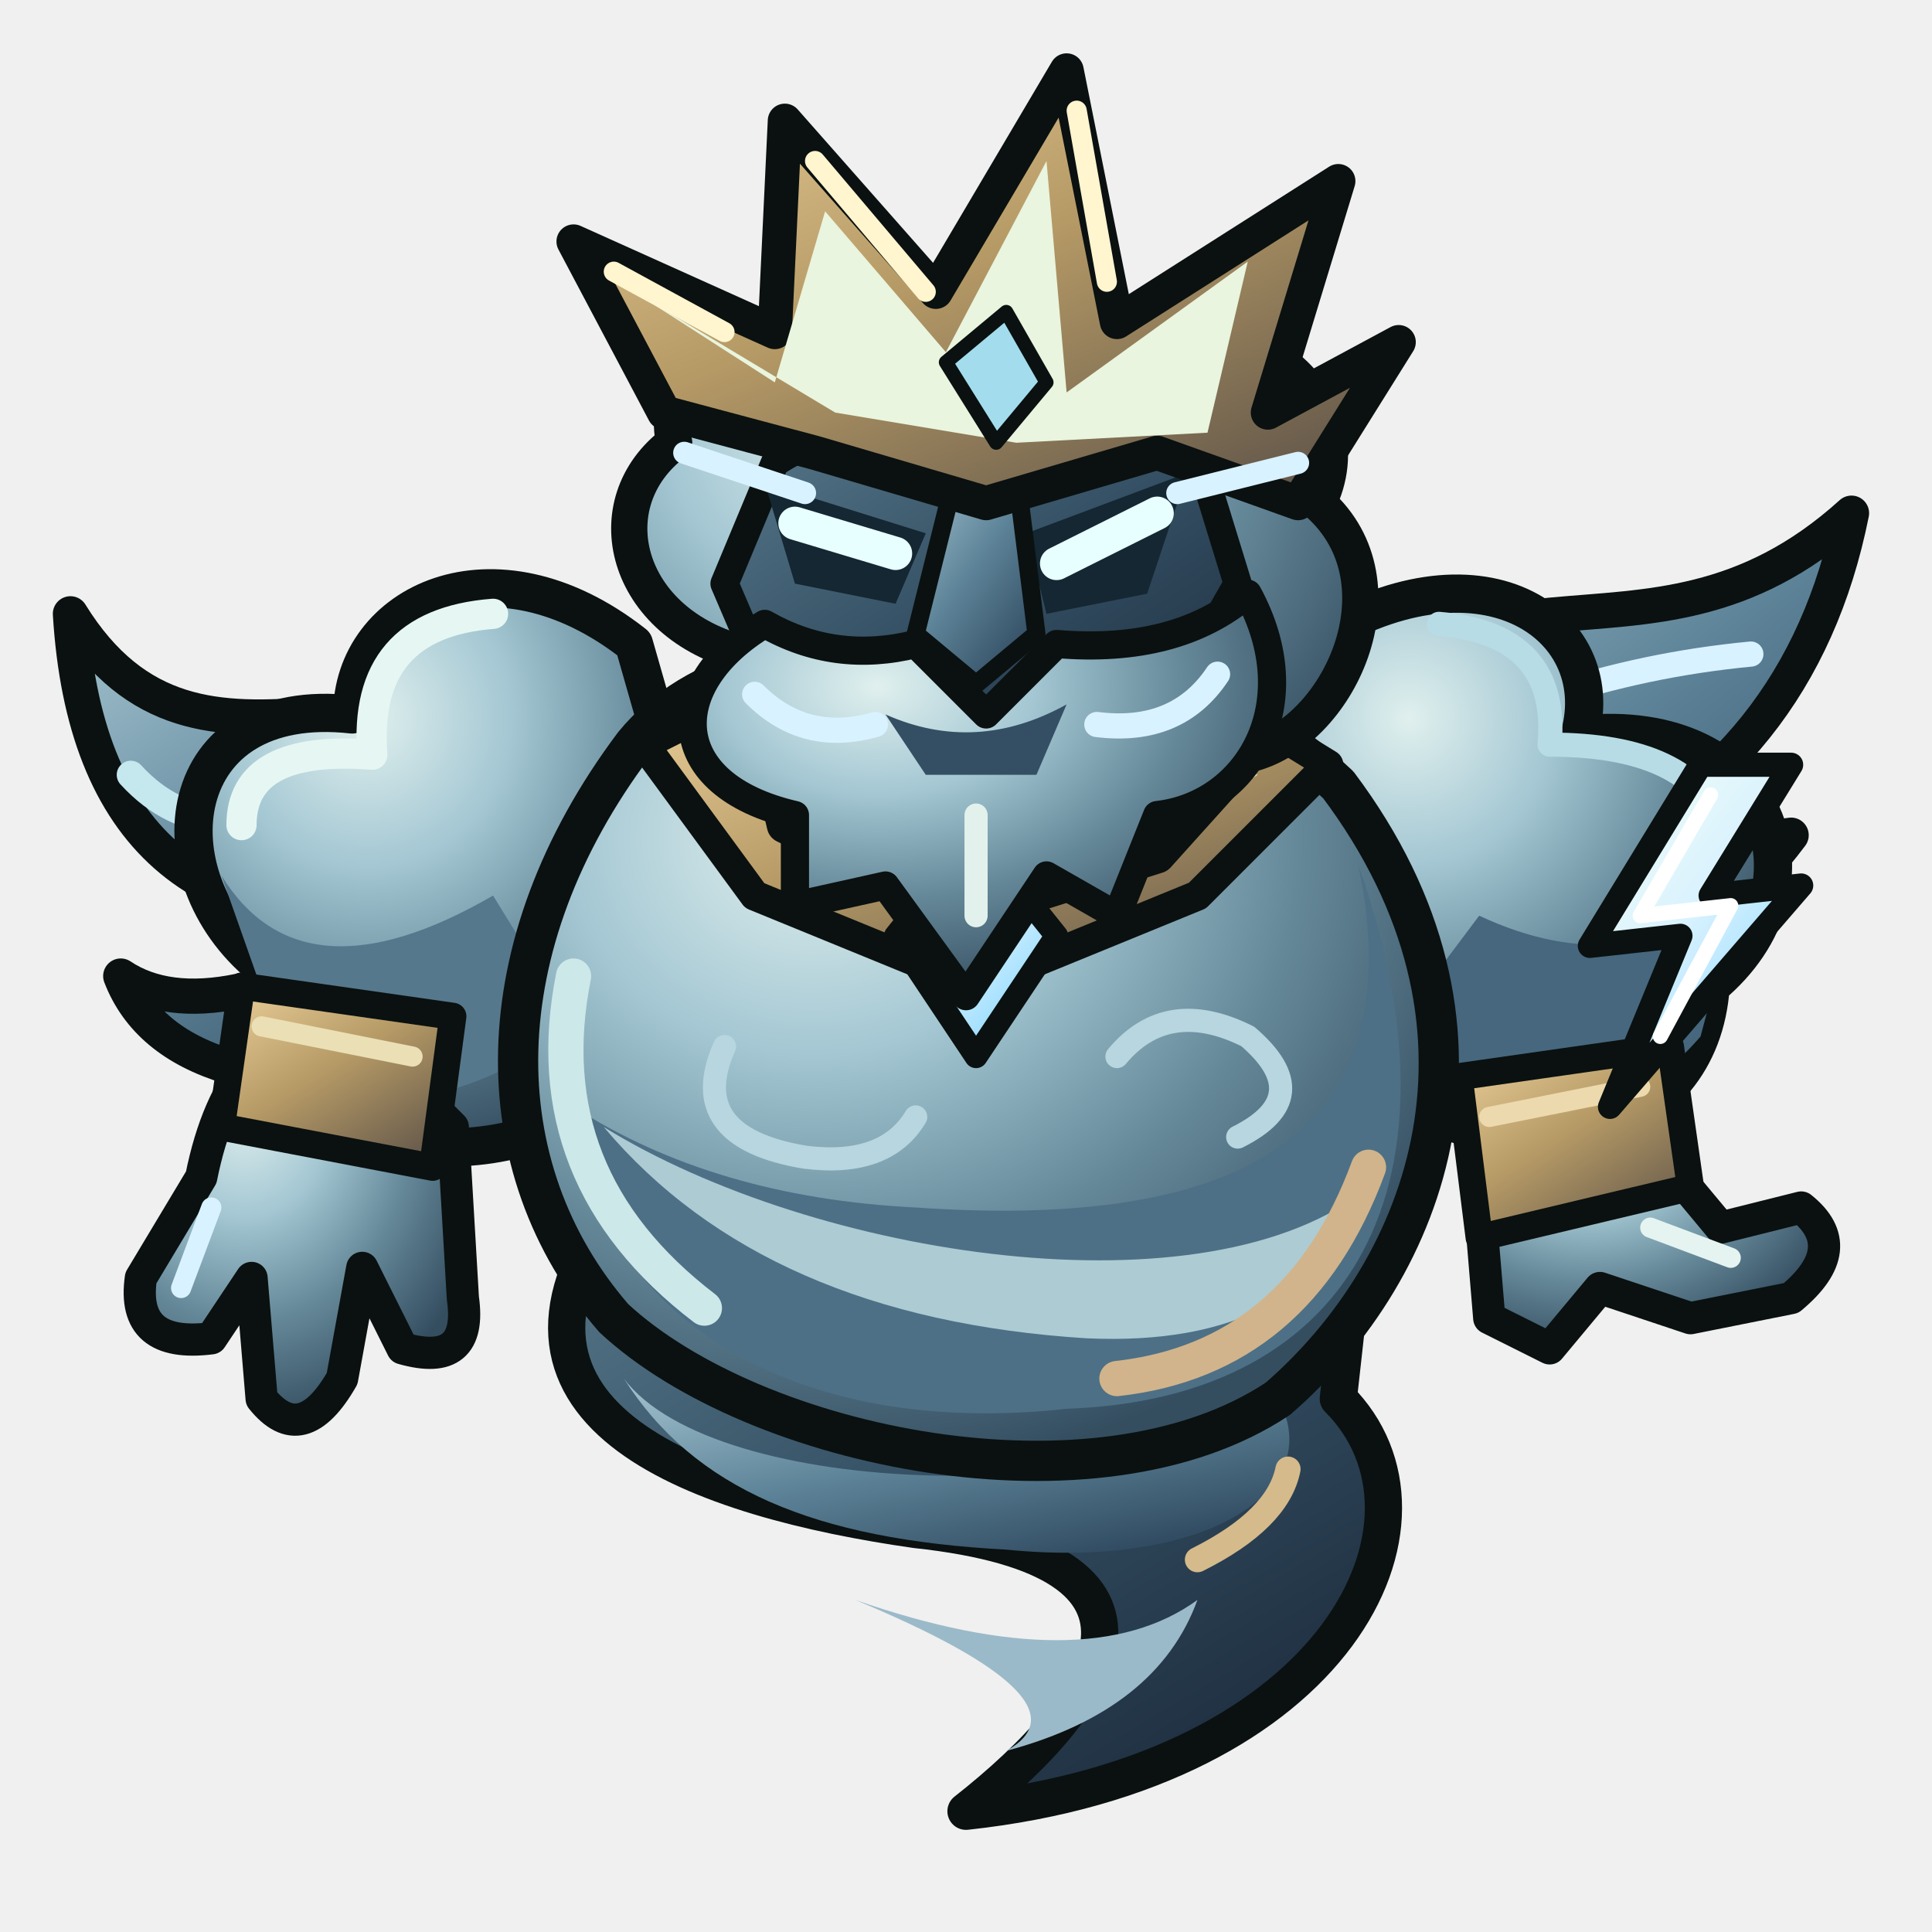
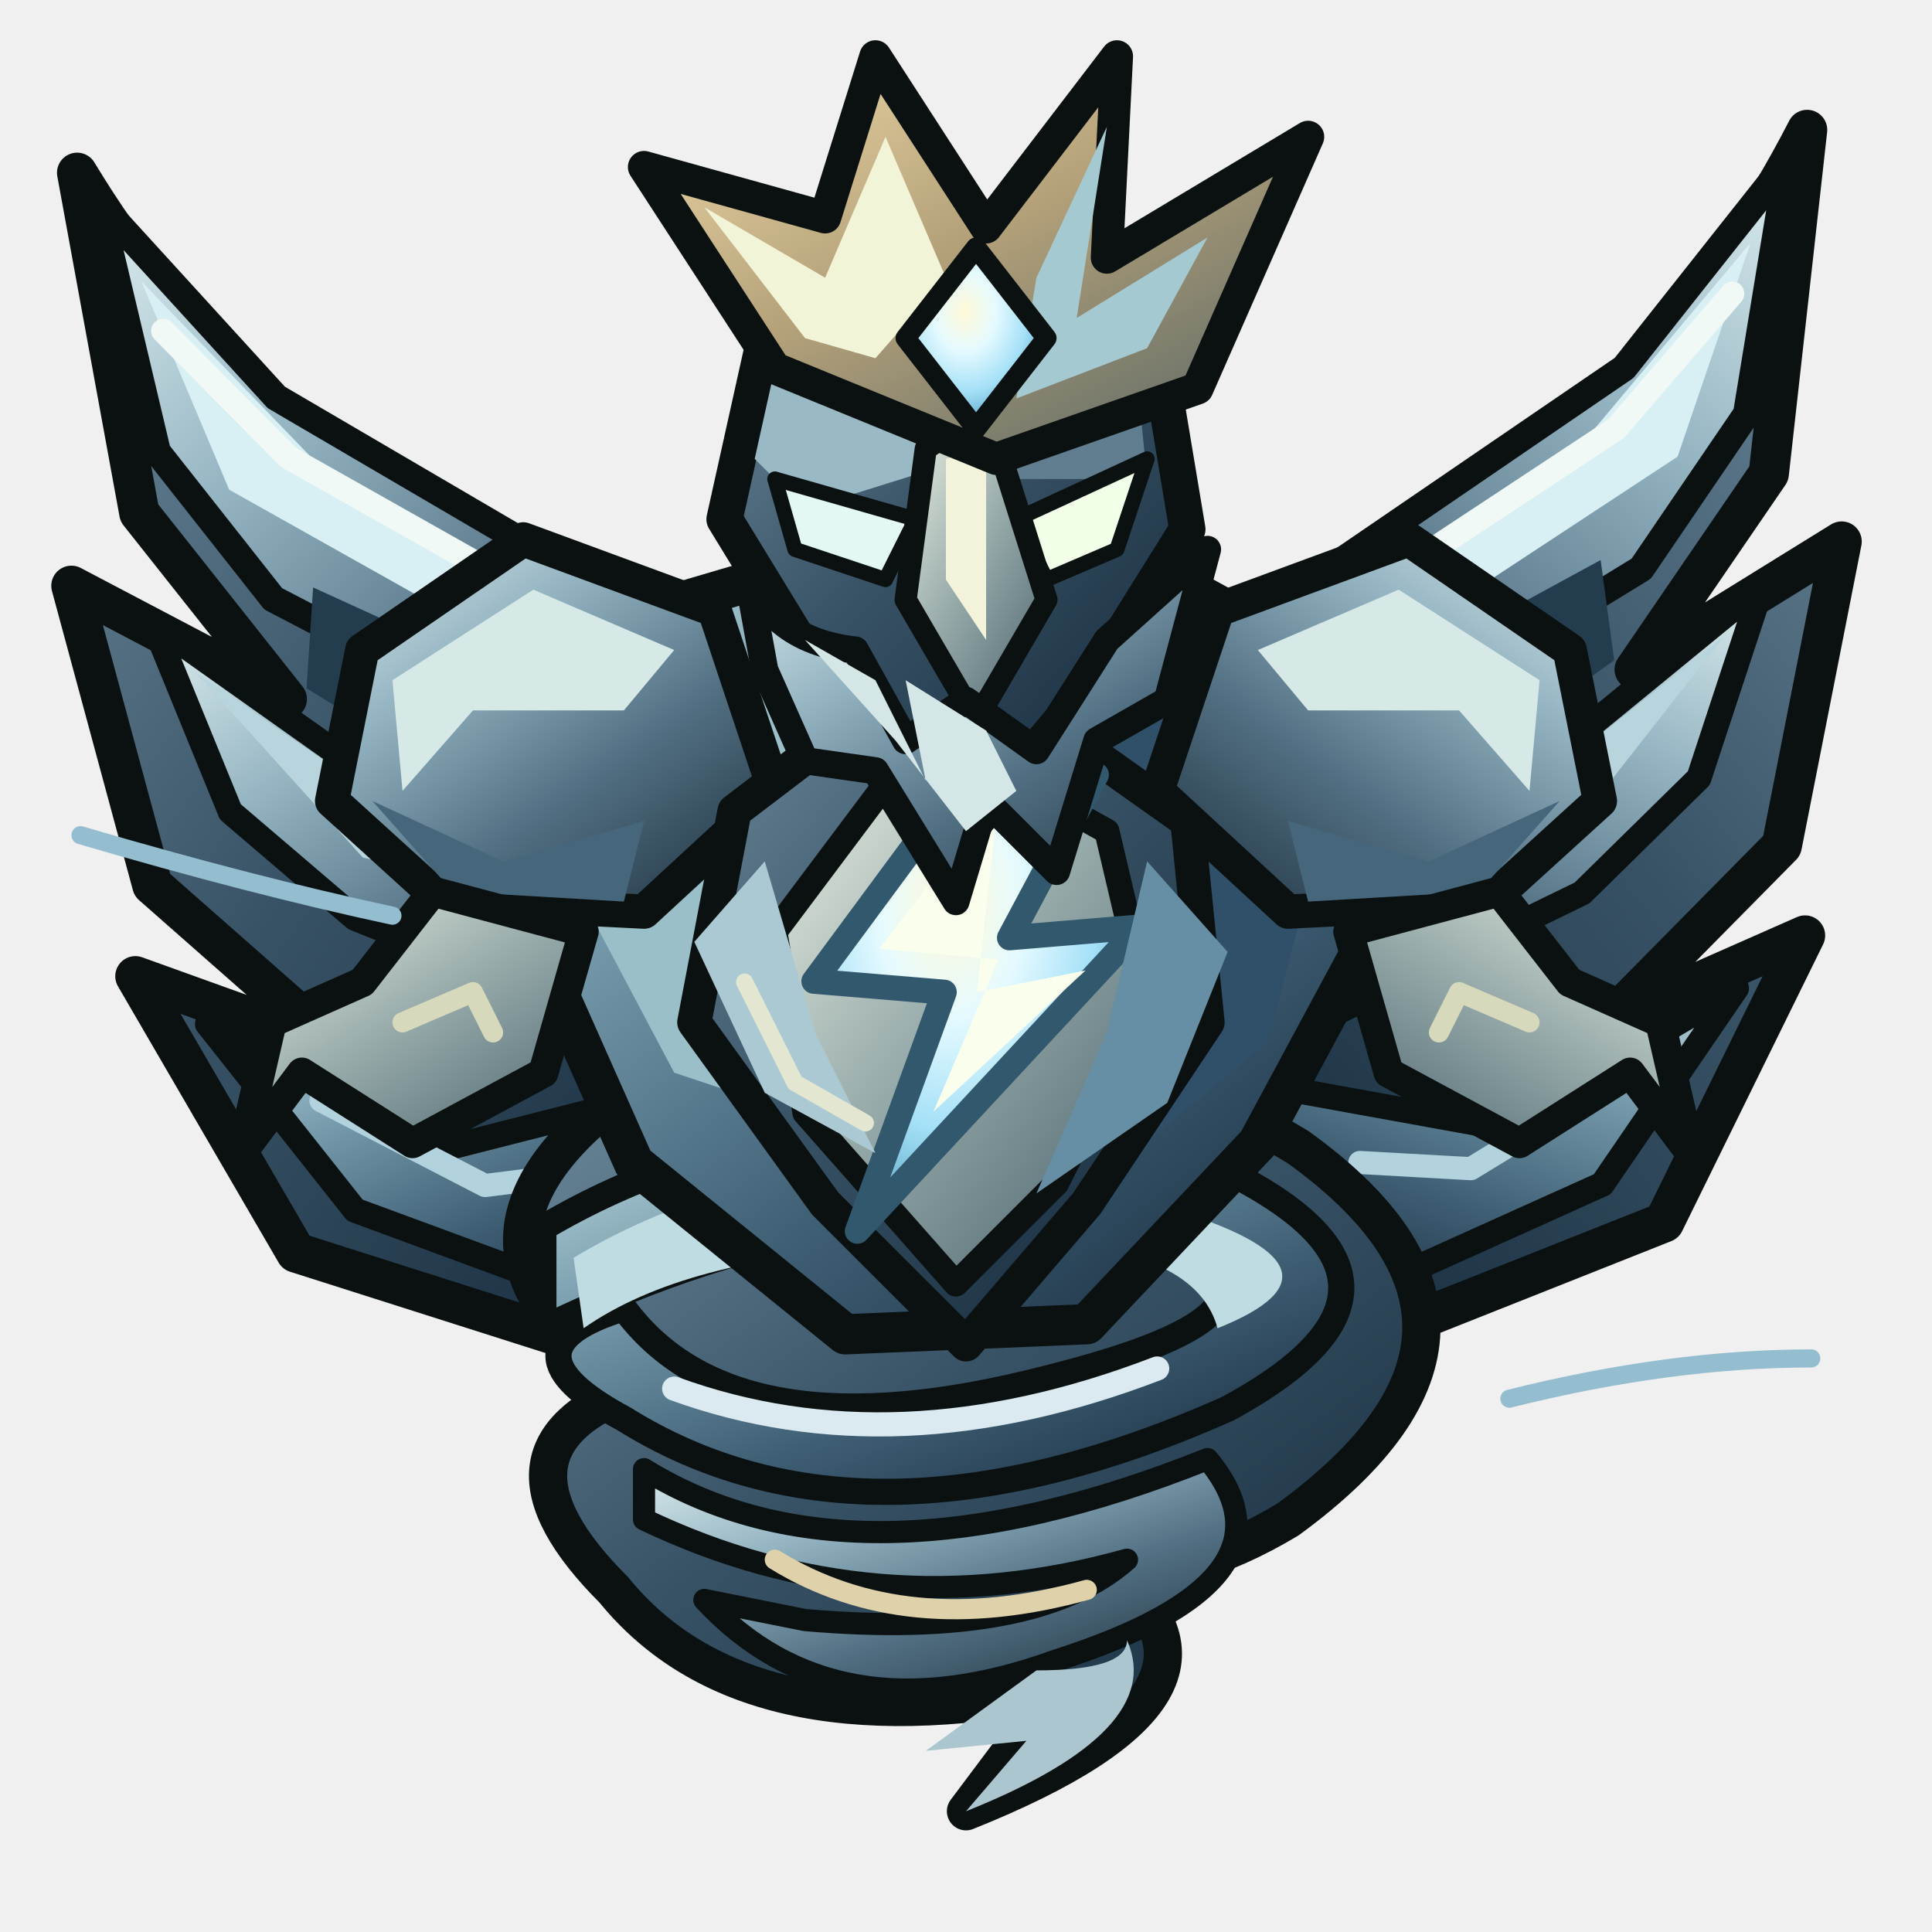
<svg xmlns="http://www.w3.org/2000/svg" viewBox="0 0 192 192" width="192" height="192">
  <defs>
-     <radialGradient id="tempestlord1-cloud" cx=".32" cy=".23" r=".8">
-       <stop offset="0" stop-color="#e0f0ee" />
-       <stop offset="0.333" stop-color="#a4c7d3" />
-       <stop offset="0.667" stop-color="#648798" />
-       <stop offset="1" stop-color="#344e60" />
+     <linearGradient id="boss_tempestlord_1-wing" x1="0" y1="0" x2="0.85" y2="1">
+       <stop offset="0" stop-color="#deeff0" />
+       <stop offset="0.333" stop-color="#93b3c1" />
+       <stop offset="0.667" stop-color="#516f82" />
+       <stop offset="1" stop-color="#243846" />
+     </linearGradient>
+     <linearGradient id="boss_tempestlord_1-cloud" x1="0" y1="0" x2="0.85" y2="1">
+       <stop offset="0" stop-color="#bbd9df" />
+       <stop offset="0.333" stop-color="#7499aa" />
+       <stop offset="0.667" stop-color="#3f5f75" />
+       <stop offset="1" stop-color="#1a2e41" />
+     </linearGradient>
+     <linearGradient id="boss_tempestlord_1-dark" x1="0" y1="0" x2="0.85" y2="1">
+       <stop offset="0" stop-color="#6f8d9f" />
+       <stop offset="0.5" stop-color="#385265" />
+       <stop offset="1" stop-color="#152b3c" />
+     </linearGradient>
+     <linearGradient id="boss_tempestlord_1-metal" x1="0" y1="0" x2="0.85" y2="1">
+       <stop offset="0" stop-color="#eff4e5" />
+       <stop offset="0.5" stop-color="#9baead" />
+       <stop offset="1" stop-color="#526a73" />
+     </linearGradient>
+     <radialGradient id="boss_tempestlord_1-bolt" cx="42%" cy="35%" r="67%">
+       <stop offset="0" stop-color="#fff9d8" />
+       <stop offset="0.333" stop-color="#e5faff" />
+       <stop offset="0.667" stop-color="#a4e0f7" />
+       <stop offset="1" stop-color="#519ebf" />
    </radialGradient>
-     <linearGradient id="tempestlord1-cloth" x1="0" y1="0" x2="0.8" y2="1">
-       <stop offset="0" stop-color="#a4c4d0" />
-       <stop offset="0.5" stop-color="#5e8499" />
-       <stop offset="1" stop-color="#2e485e" />
-     </linearGradient>
-     <linearGradient id="tempestlord1-dark" x1="0" y1="0" x2="0.8" y2="1">
-       <stop offset="0" stop-color="#57788a" />
-       <stop offset="0.5" stop-color="#344f63" />
-       <stop offset="1" stop-color="#1c2b3c" />
-     </linearGradient>
-     <linearGradient id="tempestlord1-bone" x1="0" y1="0" x2="0.8" y2="1">
-       <stop offset="0" stop-color="#f0ebd5" />
-       <stop offset="0.5" stop-color="#b5c5c9" />
-       <stop offset="1" stop-color="#647c8b" />
-     </linearGradient>
-     <linearGradient id="tempestlord1-gold" x1="0" y1="0" x2="0.8" y2="1">
-       <stop offset="0" stop-color="#ecd19b" />
-       <stop offset="0.5" stop-color="#b69a66" />
-       <stop offset="1" stop-color="#65594b" />
-     </linearGradient>
-     <linearGradient id="tempestlord1-stone" x1="0" y1="0" x2="0.8" y2="1">
-       <stop offset="0" stop-color="#b8c9ce" />
-       <stop offset="0.5" stop-color="#8499a3" />
-       <stop offset="1" stop-color="#4c6574" />
-     </linearGradient>
-     <linearGradient id="tempestlord1-rune" x1="0" y1="0" x2="0.8" y2="1">
-       <stop offset="0" stop-color="#f5fff3" />
-       <stop offset="0.5" stop-color="#d9f2ff" />
-       <stop offset="1" stop-color="#7fd4ff" />
+     <linearGradient id="boss_tempestlord_1-gold" x1="0" y1="0" x2="0.85" y2="1">
+       <stop offset="0" stop-color="#f3ddaa" />
+       <stop offset="0.5" stop-color="#b4a179" />
+       <stop offset="1" stop-color="#5e6a67" />
    </linearGradient>
  </defs>
-   <path d="M62 75 C40 62 20 82 7 61 Q9 94 41 91 Q21 103 12 97 Q17 110 45 107 L66 104Z" fill="url(#tempestlord1-cloth)" stroke="#0a1110" stroke-width="3.5" stroke-linecap="round" stroke-linejoin="round" />
-   <path d="M58 78 C38 73 24 89 13 77" fill="none" stroke="#c5e7ee" stroke-width="2.8" stroke-linecap="round" stroke-linejoin="round" />
-   <path d="M126 78 C145 50 163 70 184 51 Q179 76 156 86 L178 83 Q166 99 145 102 L129 110Z" fill="url(#tempestlord1-cloth)" stroke="#0a1110" stroke-width="3.5" stroke-linecap="round" stroke-linejoin="round" />
-   <path d="M135 78 Q153 67 174 65" fill="none" stroke="#d9f2ff" stroke-width="2.5" stroke-linecap="round" stroke-linejoin="round" />
-   <path d="M61 120 C46 141 70 149 91 152 C119 155 110 169 96 180 C133 176 145 151 133 139 L135 121Z" fill="url(#tempestlord1-dark)" stroke="#0a1110" stroke-width="3.7" stroke-linecap="round" stroke-linejoin="round" />
-   <path d="M62 137 C71 149 112 150 127 139 C132 148 120 156 100 154 C81 153 69 148 62 137Z" fill="url(#tempestlord1-cloth)" />
-   <path d="M85 159 Q108 167 119 159 Q115 170 100 174 Q109 169 85 159Z" fill="#9bbac9" />
-   <path d="M119 155 Q127 151 128 146" fill="none" stroke="#d5ba8b" stroke-width="2.5" stroke-linecap="round" stroke-linejoin="round" />
-   <g transform="translate(0 -2)">
-     <path d="M63 66 C49 55 35 62 35 73 C17 71 15 89 26 98 C25 112 40 120 55 114 L73 101Z" fill="url(#tempestlord1-cloud)" stroke="#0a1110" stroke-width="3.8" stroke-linecap="round" stroke-linejoin="round" />
-     <path d="M130 66 C147 55 160 64 157 75 C176 73 182 90 170 100 C169 115 152 119 139 111 L123 98Z" fill="url(#tempestlord1-cloud)" stroke="#0a1110" stroke-width="3.8" stroke-linecap="round" stroke-linejoin="round" />
-     <path d="M22 89 Q30 102 49 91 L57 104 Q39 117 28 106Z" fill="#56788d" />
-     <path d="M173 90 Q162 100 147 93 L138 105 Q157 119 169 105Z" fill="#46677e" />
-     <path d="M24 84 Q24 76 37 77 Q36 64 49 63" fill="none" stroke="#e6f7f3" stroke-width="3" stroke-linecap="round" stroke-linejoin="round" />
-     <path d="M143 64 Q155 65 154 76 Q168 76 171 84" fill="none" stroke="#b7dce5" stroke-width="2.4" stroke-linecap="round" stroke-linejoin="round" />
-     <path d="M63 76 Q72 65 96 67 Q117 65 133 80 C151 104 142 128 127 141 C109 153 75 146 61 133 C48 118 48 96 63 76Z" fill="url(#tempestlord1-cloud)" stroke="#0a1110" stroke-width="4" stroke-linecap="round" stroke-linejoin="round" />
-     <path d="M135 88 C141 117 120 124 91 122 Q71 121 57 112 C59 133 79 145 106 142 C135 141 146 119 135 88Z" fill="#4d7086" />
-     <path d="M60 114 C81 127 120 133 136 120 Q130 136 108 135 Q76 133 60 114Z" fill="#adcbd3" />
-     <path d="M72 106 Q68 115 80 117 Q88 118 91 113 M111 107 Q116 101 124 105 Q131 111 123 115" fill="none" stroke="#b7d6df" stroke-width="2.3" stroke-linecap="round" stroke-linejoin="round" />
-     <path d="M57 99 Q53 119 70 132" fill="none" stroke="#cce8e8" stroke-width="3.5" stroke-linecap="round" stroke-linejoin="round" />
-     <path d="M136 118 Q129 137 111 139" fill="none" stroke="#d1b48b" stroke-width="3.5" stroke-linecap="round" stroke-linejoin="round" />
-     <path d="M64 76 L76 70 L96 81 L119 70 L132 78 L119 91 L97 100 L75 91Z" fill="url(#tempestlord1-gold)" stroke="#0a1110" stroke-width="3" stroke-linecap="round" stroke-linejoin="round" />
-     <path d="M70 77 L77 75 L97 86 L118 76 L125 79 L114 86 L97 94 L80 85Z" fill="#d7d5ba" />
-     <path d="M97 85 L105 95 L97 107 L89 95Z" fill="url(#tempestlord1-rune)" stroke="#0a1110" stroke-width="2.3" stroke-linecap="round" stroke-linejoin="round" />
-     <path d="M74 67 C62 64 59 52 67 46 C65 37 77 31 85 37 C94 26 108 30 113 38 C124 31 136 42 131 52 C140 60 133 75 124 77 L115 87 L96 93 L78 84Z" fill="url(#tempestlord1-cloud)" stroke="#0a1110" stroke-width="3.6" stroke-linecap="round" stroke-linejoin="round" />
-     <path d="M77 48 Q86 42 96 49 Q107 41 119 47 L123 60 L115 74 L97 85 L78 74 L72 60Z" fill="url(#tempestlord1-dark)" stroke="#0a1110" stroke-width="2.8" stroke-linecap="round" stroke-linejoin="round" />
-     <path d="M76 50 L92 55 L89 62 L79 60Z" fill="#142732" />
-     <path d="M102 55 L118 49 L114 61 L104 63Z" fill="#142732" />
-     <path d="M79 54 L89 57 M105 58 L115 53" fill="none" stroke="#e8ffff" stroke-width="3.3" stroke-linecap="round" stroke-linejoin="round" />
-     <path d="M95 49 L101 49 L103 65 L97 70 L91 65Z" fill="url(#tempestlord1-cloth)" stroke="#0a1110" stroke-width="1.8" stroke-linecap="round" stroke-linejoin="round" />
-     <path d="M76 64 Q83 68 91 66 L98 73 L105 66 Q117 67 124 61 C130 72 124 82 115 83 L111 93 L104 89 L96 101 L88 90 L79 92 L79 83 C66 80 66 70 76 64Z" fill="url(#tempestlord1-cloud)" stroke="#0a1110" stroke-width="2.8" stroke-linecap="round" stroke-linejoin="round" />
-     <path d="M75 71 Q80 76 87 74 M109 74 Q117 75 121 69" fill="none" stroke="#d9f2ff" stroke-width="2.5" stroke-linecap="round" stroke-linejoin="round" />
-     <path d="M88 73 Q97 77 106 72 L103 79 L92 79Z" fill="#344f64" />
-     <path d="M97 83 L97 93" fill="none" stroke="#e3f1ec" stroke-width="2.3" stroke-linecap="round" stroke-linejoin="round" />
-     <path d="M66 43 L57 26 L77 35 L78 14 L93 31 L106 9 L111 34 L133 20 L126 43 L139 36 L129 52 L115 47 L98 52 L81 47Z" fill="url(#tempestlord1-gold)" stroke="#0a1110" stroke-width="3.4" stroke-linecap="round" stroke-linejoin="round" />
-     <path d="M63 31 L77 40 L82 23 L94 37 L104 18 L106 41 L124 28 L120 45 L101 46 L83 43Z" fill="#e9f5de" />
-     <path d="M94 38 L100 33 L104 40 L99 46Z" fill="#a3dded" stroke="#0a1110" stroke-width="1.4" stroke-linecap="round" stroke-linejoin="round" />
-     <path d="M61 29 L72 35 M81 18 L92 31 M107 13 L110 30" fill="none" stroke="#fff5cf" stroke-width="2" stroke-linecap="round" stroke-linejoin="round" />
-     <path d="M68 47 L80 51 M117 51 L129 48" fill="none" stroke="#d9f2ff" stroke-width="2.2" stroke-linecap="round" stroke-linejoin="round" />
-   </g>
-   <g transform="translate(0 -3)">
-     <path d="M34 104 Q23 105 20 120 L14 130 Q13 137 21 136 L25 130 L26 142 Q30 147 34 140 L36 129 L40 137 Q47 139 46 132 L45 115Z" fill="url(#tempestlord1-cloud)" stroke="#0a1110" stroke-width="3.2" stroke-linecap="round" stroke-linejoin="round" />
-     <path d="M24 101 L45 104 L43 119 L22 115Z" fill="url(#tempestlord1-gold)" stroke="#0a1110" stroke-width="2.7" stroke-linecap="round" stroke-linejoin="round" />
-     <path d="M26 105 L41 108" fill="none" stroke="#ebdfb5" stroke-width="2" stroke-linecap="round" stroke-linejoin="round" />
-     <path d="M21 123 L18 131" fill="none" stroke="#d9f2ff" stroke-width="2" stroke-linecap="round" stroke-linejoin="round" />
-   </g>
-   <g transform="translate(0 3)">
-     <path d="M150 105 Q160 101 166 113 L171 119 L179 117 Q184 121 178 126 L168 128 L159 125 L154 131 L148 128 L147 116Z" fill="url(#tempestlord1-cloud)" stroke="#0a1110" stroke-width="3.2" stroke-linecap="round" stroke-linejoin="round" />
-     <path d="M145 104 L166 101 L168 115 L147 120Z" fill="url(#tempestlord1-gold)" stroke="#0a1110" stroke-width="2.7" stroke-linecap="round" stroke-linejoin="round" />
-     <path d="M148 108 L163 105" fill="none" stroke="#ecd9ae" stroke-width="2" stroke-linecap="round" stroke-linejoin="round" />
-     <path d="M164 119 L172 122" fill="none" stroke="#e5f4f0" stroke-width="2" stroke-linecap="round" stroke-linejoin="round" />
-   </g>
-   <g transform="translate(0 3)">
-     <path d="M169 73 L158 91 L167 90 L160 107 L179 85 L170 86 L178 73Z" fill="url(#tempestlord1-rune)" stroke="#0a1110" stroke-width="2.4" stroke-linecap="round" stroke-linejoin="round" />
-     <path d="M170 76 L163 88 L172 87 L165 100" fill="none" stroke="#ffffff" stroke-width="1.5" stroke-linecap="round" stroke-linejoin="round" />
+   <g stroke-linecap="round" stroke-linejoin="round">
+     <g>
+       <g transform="rotate(-2 71 83)">
+         <path d="M79 76 C55 56 29 49 10 15 L15 49 29 68 8 56 15 86 33 103 13 95 28 123 56 133 80 116Z" fill="url(#boss_tempestlord_1-dark)" stroke="#0a1110" stroke-width="4" />
+         <path d="M12 18 L29 38 59 57 78 77 70 88 51 71 28 58 17 43Z" fill="url(#boss_tempestlord_1-wing)" stroke="#0a1110" stroke-width="2.7" />
+         <path d="M16 26 L34 46 60 61 66 68 47 61 24 47Z" fill="#d8eff4" />
+         <path d="M18 31 L30 44 48 55" fill="none" stroke="#f0f9f5" stroke-width="2.4" />
+         <path d="M16 60 L37 76 64 84 74 96 62 102 35 90 23 79Z" fill="url(#boss_tempestlord_1-wing)" stroke="#0a1110" stroke-width="2.5" />
+         <path d="M20 65 L39 79 59 86 62 91 36 84Z" fill="#b8d5de" />
+         <path d="M20 100 L44 113 67 108 76 119 56 128 34 119Z" fill="url(#boss_tempestlord_1-cloud)" stroke="#0a1110" stroke-width="2.5" />
+         <path d="M31 108 L47 117 58 116" fill="none" stroke="#b2d2de" stroke-width="2.3" />
+         <path d="M32 57 L42 62 37 71 31 67Z" fill="#243d4e" />
+         <path d="M51 75 L58 78 53 85 47 81Z" fill="#2c485b" />
+       </g>
+     </g>
+     <g transform="translate(192 0) scale(-1 1)">
+       <g transform="rotate(2 71 83)">
+         <path d="M79 76 C55 56 29 49 10 15 L15 49 29 68 8 56 15 86 33 103 13 95 28 123 56 133 80 116Z" fill="url(#boss_tempestlord_1-dark)" stroke="#0a1110" stroke-width="4" />
+         <path d="M12 18 L29 38 59 57 78 77 70 88 51 71 28 58 17 43Z" fill="url(#boss_tempestlord_1-wing)" stroke="#0a1110" stroke-width="2.7" />
+         <path d="M16 26 L34 46 60 61 66 68 47 61 24 47Z" fill="#d8eff4" />
+         <path d="M18 31 L30 44 48 55" fill="none" stroke="#f0f9f5" stroke-width="2.4" />
+         <path d="M16 60 L37 76 64 84 74 96 62 102 35 90 23 79Z" fill="url(#boss_tempestlord_1-wing)" stroke="#0a1110" stroke-width="2.5" />
+         <path d="M20 65 L39 79 59 86 62 91 36 84Z" fill="#b8d5de" />
+         <path d="M20 100 L44 113 67 108 76 119 56 128 34 119Z" fill="url(#boss_tempestlord_1-cloud)" stroke="#0a1110" stroke-width="2.5" />
+         <path d="M31 108 L47 117 58 116" fill="none" stroke="#b2d2de" stroke-width="2.3" />
+         <path d="M32 57 L42 62 37 71 31 67Z" fill="#243d4e" />
+         <path d="M51 75 L58 78 53 85 47 81Z" fill="#2c485b" />
+       </g>
+     </g>
+     <path d="M59 111 Q96 94 129 114 Q154 132 128 151 Q118 157 110 156 Q126 168 96 180 L105 168 Q74 174 61 158 Q47 144 63 138 Q43 125 59 111Z" fill="url(#boss_tempestlord_1-dark)" stroke="#0a1110" stroke-width="3.8" />
+     <path d="M54 122 Q81 106 119 115 Q146 127 122 140 Q86 156 62 141 Q49 134 62 130 Q73 145 104 137 Q132 130 115 123 Q87 116 54 132Z" fill="url(#boss_tempestlord_1-cloud)" stroke="#0a1110" stroke-width="2.6" />
+     <path d="M57 125 Q82 110 116 120 Q136 126 121 132 Q118 121 88 124 Q68 125 58 132Z" fill="#bfdce3" />
+     <path d="M67 138 Q89 146 115 136" fill="none" stroke="#daeaf0" stroke-width="2.4" />
+     <path d="M64 146 Q85 159 120 145 Q130 157 105 165 Q83 173 70 159 L80 161 Q103 163 112 155 Q87 162 64 151Z" fill="url(#boss_tempestlord_1-wing)" stroke="#0a1110" stroke-width="2.2" />
+     <path d="M77 155 Q90 163 108 158" fill="none" stroke="#dfd1a9" stroke-width="2" />
+     <path d="M103 166 Q112 166 112 163 Q116 172 96 180 L102 173 92 174Z" fill="#abc6cf" />
+     <g transform="translate(0 -1.4)">
+       <path d="M65 62 L82 57 111 56 131 67 139 89 125 115 108 133 84 134 63 117 51 90Z" fill="url(#boss_tempestlord_1-cloud)" stroke="#0a1110" stroke-width="4" />
+       <path d="M61 77 L78 64 87 74 76 88 76 111 67 108 58 91Z" fill="#9abfc9" />
+       <path d="M118 66 L132 82 126 105 110 118 113 94 105 79Z" fill="#304f68" />
+       <g>
+         <path d="M71 62 L52 55 36 66 33 81 44 91 64 92 77 80Z" fill="url(#boss_tempestlord_1-wing)" stroke="#0a1110" stroke-width="3.4" />
+         <path d="M39 69 L53 60 67 66 62 72 47 72 40 80Z" fill="#d7e9e6" />
+         <path d="M37 81 L50 87 64 83 62 91 45 90Z" fill="#46667b" />
+         <path d="M43 90 L58 94 54 108 41 115 30 108 24 116 27 103 36 99Z" fill="url(#boss_tempestlord_1-metal)" stroke="#0a1110" stroke-width="3" />
+         <path d="M40 103 L47 100 49 104" fill="none" stroke="#d6d9bc" stroke-width="2" />
+       </g>
+       <g transform="translate(192 0) scale(-1 1)">
+         <path d="M71 62 L52 55 36 66 33 81 44 91 64 92 77 80Z" fill="url(#boss_tempestlord_1-wing)" stroke="#0a1110" stroke-width="3.4" />
+         <path d="M39 69 L53 60 67 66 62 72 47 72 40 80Z" fill="#d7e9e6" />
+         <path d="M37 81 L50 87 64 83 62 91 45 90Z" fill="#46667b" />
+         <path d="M43 90 L58 94 54 108 41 115 30 108 24 116 27 103 36 99Z" fill="url(#boss_tempestlord_1-metal)" stroke="#0a1110" stroke-width="3" />
+         <path d="M40 103 L47 100 49 104" fill="none" stroke="#d6d9bc" stroke-width="2" />
+       </g>
+       <path d="M94 66 L118 83 120 103 108 121 96 135 82 121 69 103 73 82Z" fill="url(#boss_tempestlord_1-dark)" stroke="#0a1110" stroke-width="3.4" />
+       <path d="M92 74 L110 84 114 101 105 119 95 129 80 112 77 94Z" fill="url(#boss_tempestlord_1-metal)" stroke="#0a1110" stroke-width="2.5" />
+       <g transform="translate(96 100) scale(1.08) translate(-96 -100)">
+         <path d="M99 76 L82 99 94 100 86 122 112 94 100 95 108 80Z" fill="url(#boss_tempestlord_1-bolt)" stroke="#32586e" stroke-width="2.3" />
+         <path d="M99 82 L88 96 99 97 93 111 107 98 97 100Z" fill="#faffed" />
+       </g>
+       <path d="M76 87 L69 95 76 110 87 116 81 104Z" fill="#abc9d3" />
+       <path d="M114 87 L122 96 116 111 103 120 110 104Z" fill="#668fa5" />
+       <path d="M74 99 L79 109 86 113" fill="none" stroke="#e3e7d1" stroke-width="1.7" />
+       <path d="M76 35 L95 26 115 36 118 54 108 70 97 83 83 71 72 53Z" fill="url(#boss_tempestlord_1-dark)" stroke="#0a1110" stroke-width="3.6" />
+       <path d="M77 38 L95 31 96 47 80 52 75 47Z" fill="#99bac4" />
+       <path d="M98 31 L113 39 114 49 101 49Z" fill="#617e90" />
+       <path d="M77 49 L91 53 88 59 79 56Z" fill="#e3f8f5" stroke="#0a1110" stroke-width="1.5" />
+       <path d="M101 53 L114 47 111 56 104 59Z" fill="#f2ffe9" stroke="#0a1110" stroke-width="1.5" />
+       <path d="M92 46 L98 42 104 61 97 73 90 61Z" fill="url(#boss_tempestlord_1-metal)" stroke="#0a1110" stroke-width="2.2" />
+       <path d="M94 47 L98 46 98 65 94 59Z" fill="#f2f3da" />
+       <path d="M74 57 Q76 65 85 66 L90 75 96 71 103 76 110 65 120 56 116 71 109 75 105 88 98 81 95 91 87 78 80 77 76 68Z" fill="url(#boss_tempestlord_1-wing)" stroke="#0a1110" stroke-width="2.7" />
+       <path d="M80 65 L87 69 92 79 90 69 98 74 101 80 96 84 89 75Z" fill="#d4e6e6" />
+       <path d="M77 38 L64 18 82 23 87 7 98 24 111 7 110 27 130 15 119 40 99 47Z" fill="url(#boss_tempestlord_1-gold)" stroke="#0a1110" stroke-width="3.2" />
+       <path d="M70 22 L82 29 88 15 94 29 87 37 80 35Z" fill="#f2f4d7" />
+       <path d="M103 29 L110 14 107 33 120 25 114 36 101 41Z" fill="#a5c9d0" />
+       <path d="M97 26 L104 35 97 44 90 35Z" fill="url(#boss_tempestlord_1-bolt)" stroke="#0a1110" stroke-width="2" />
+     </g>
+     <path d="M8 83 Q25 88 39 91 M150 139 Q166 135 180 135" fill="none" stroke="#94bdcf" stroke-width="1.8" />
  </g>
</svg>
